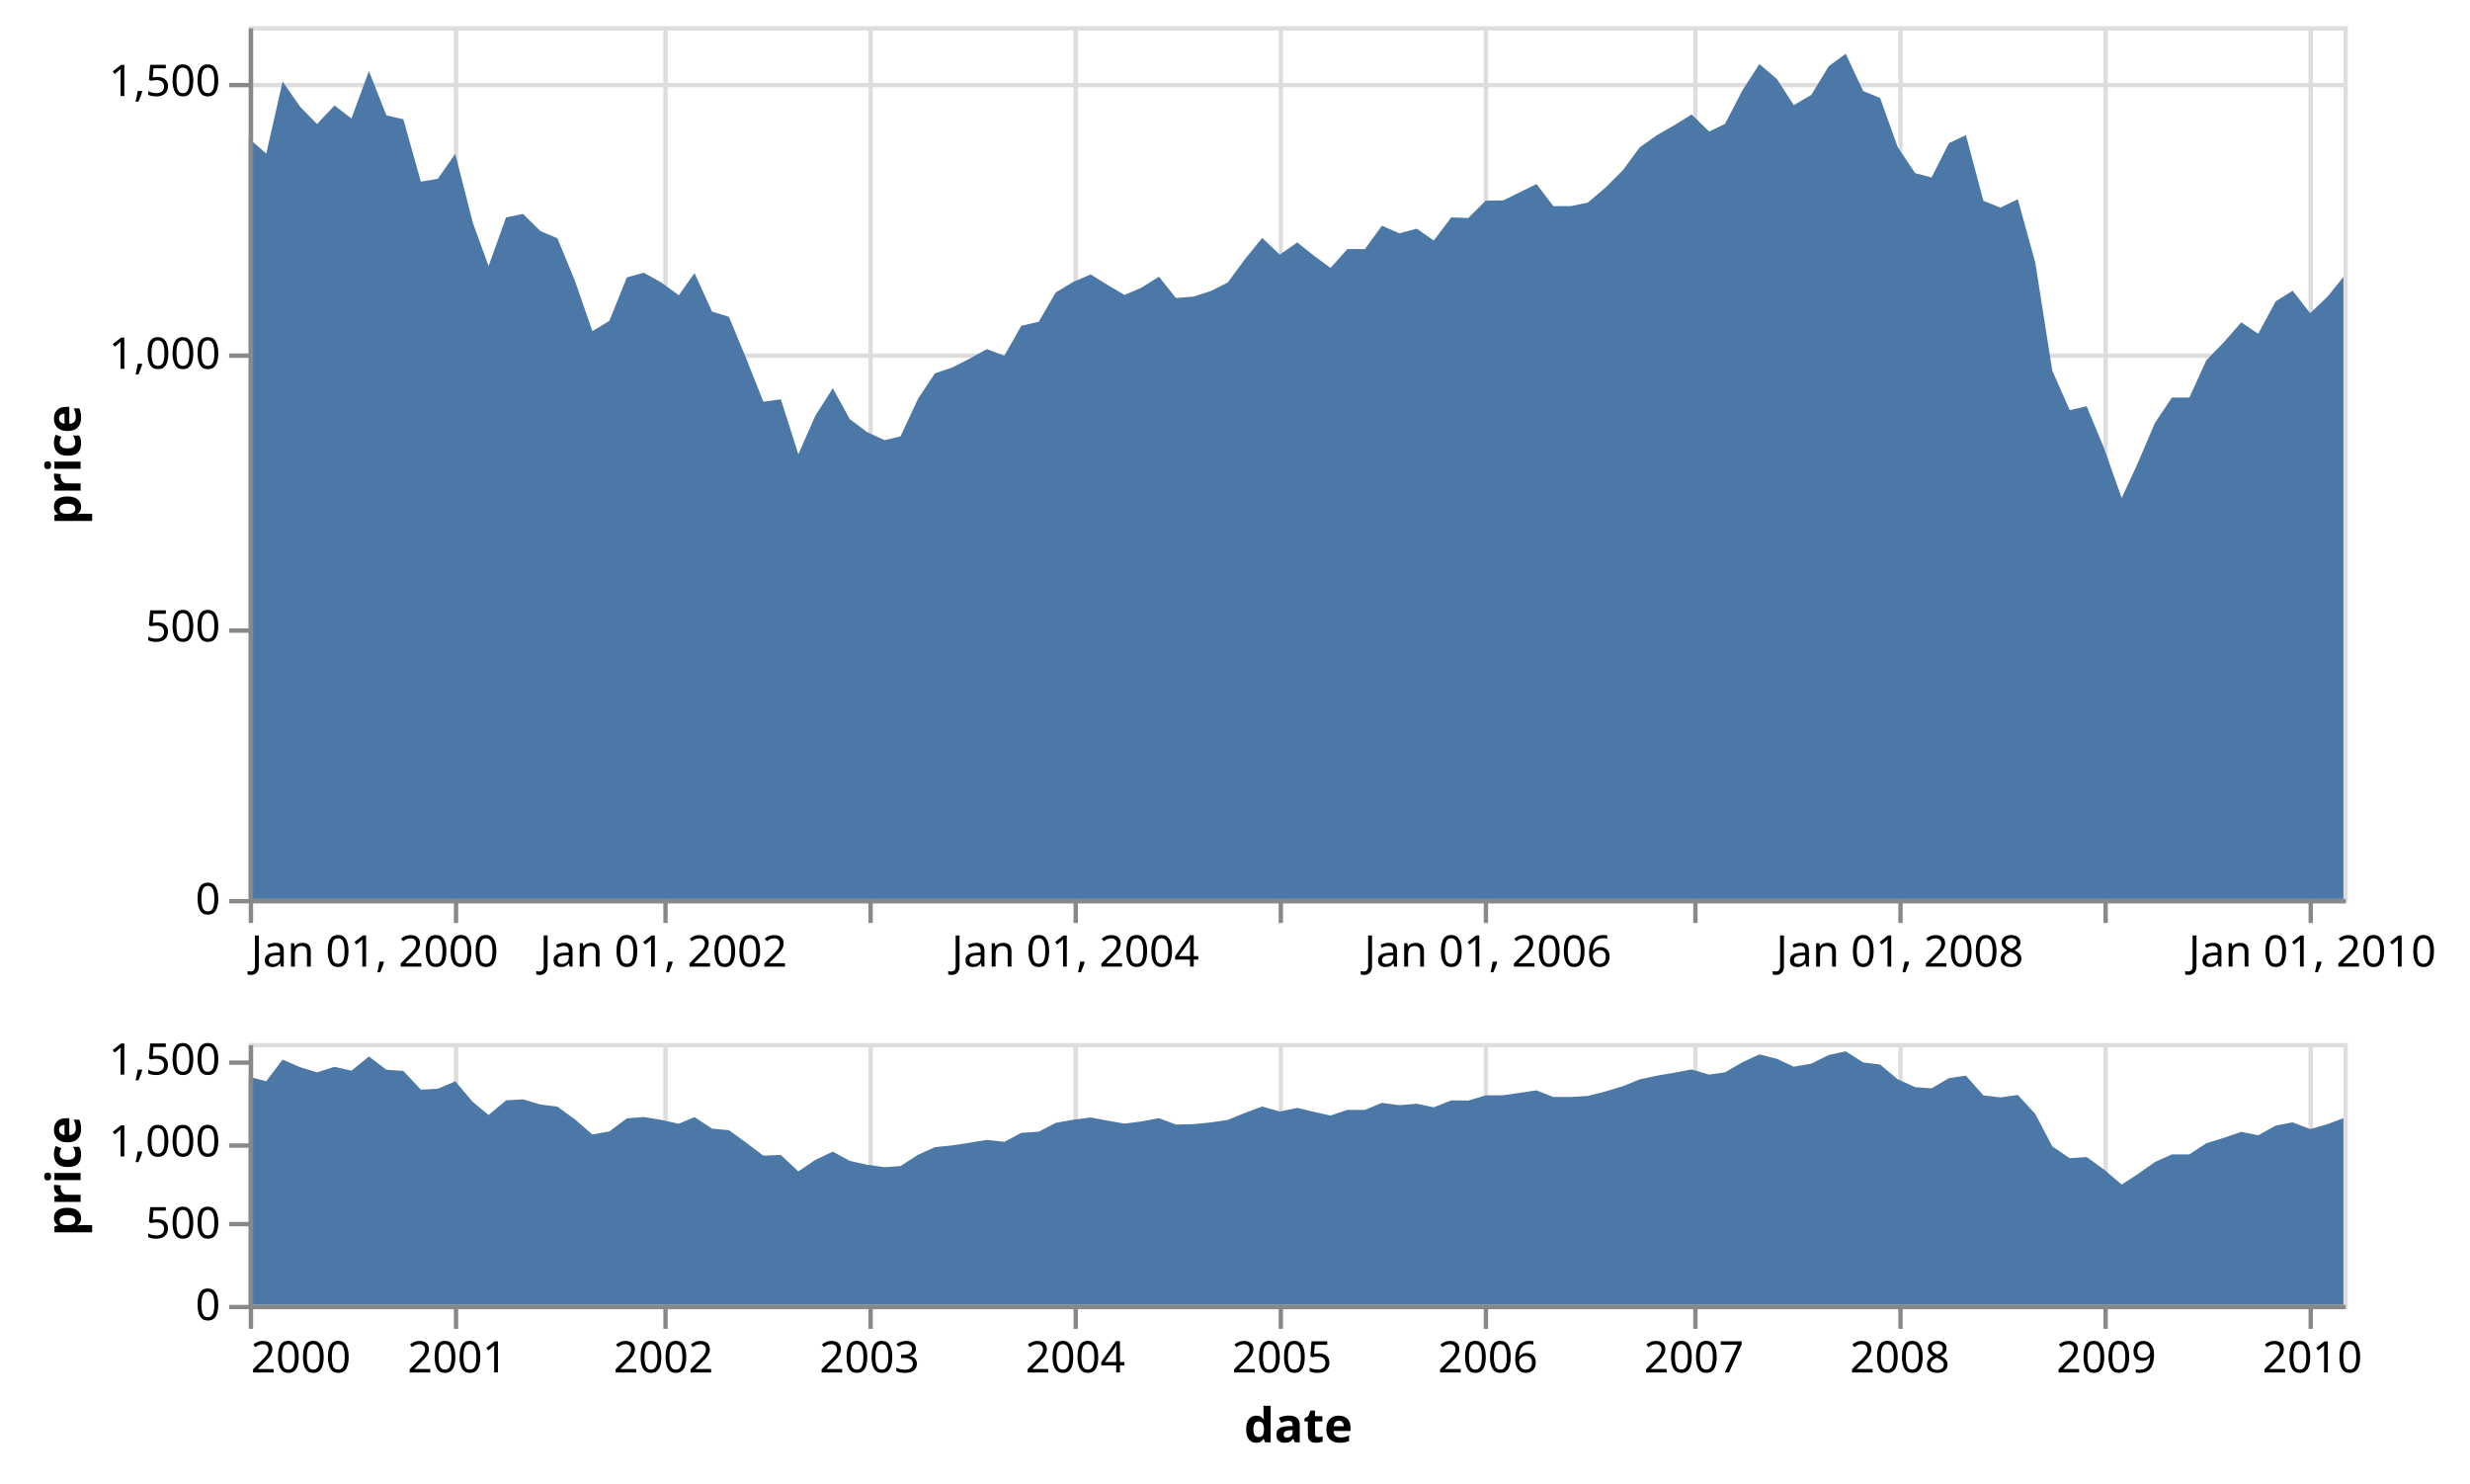
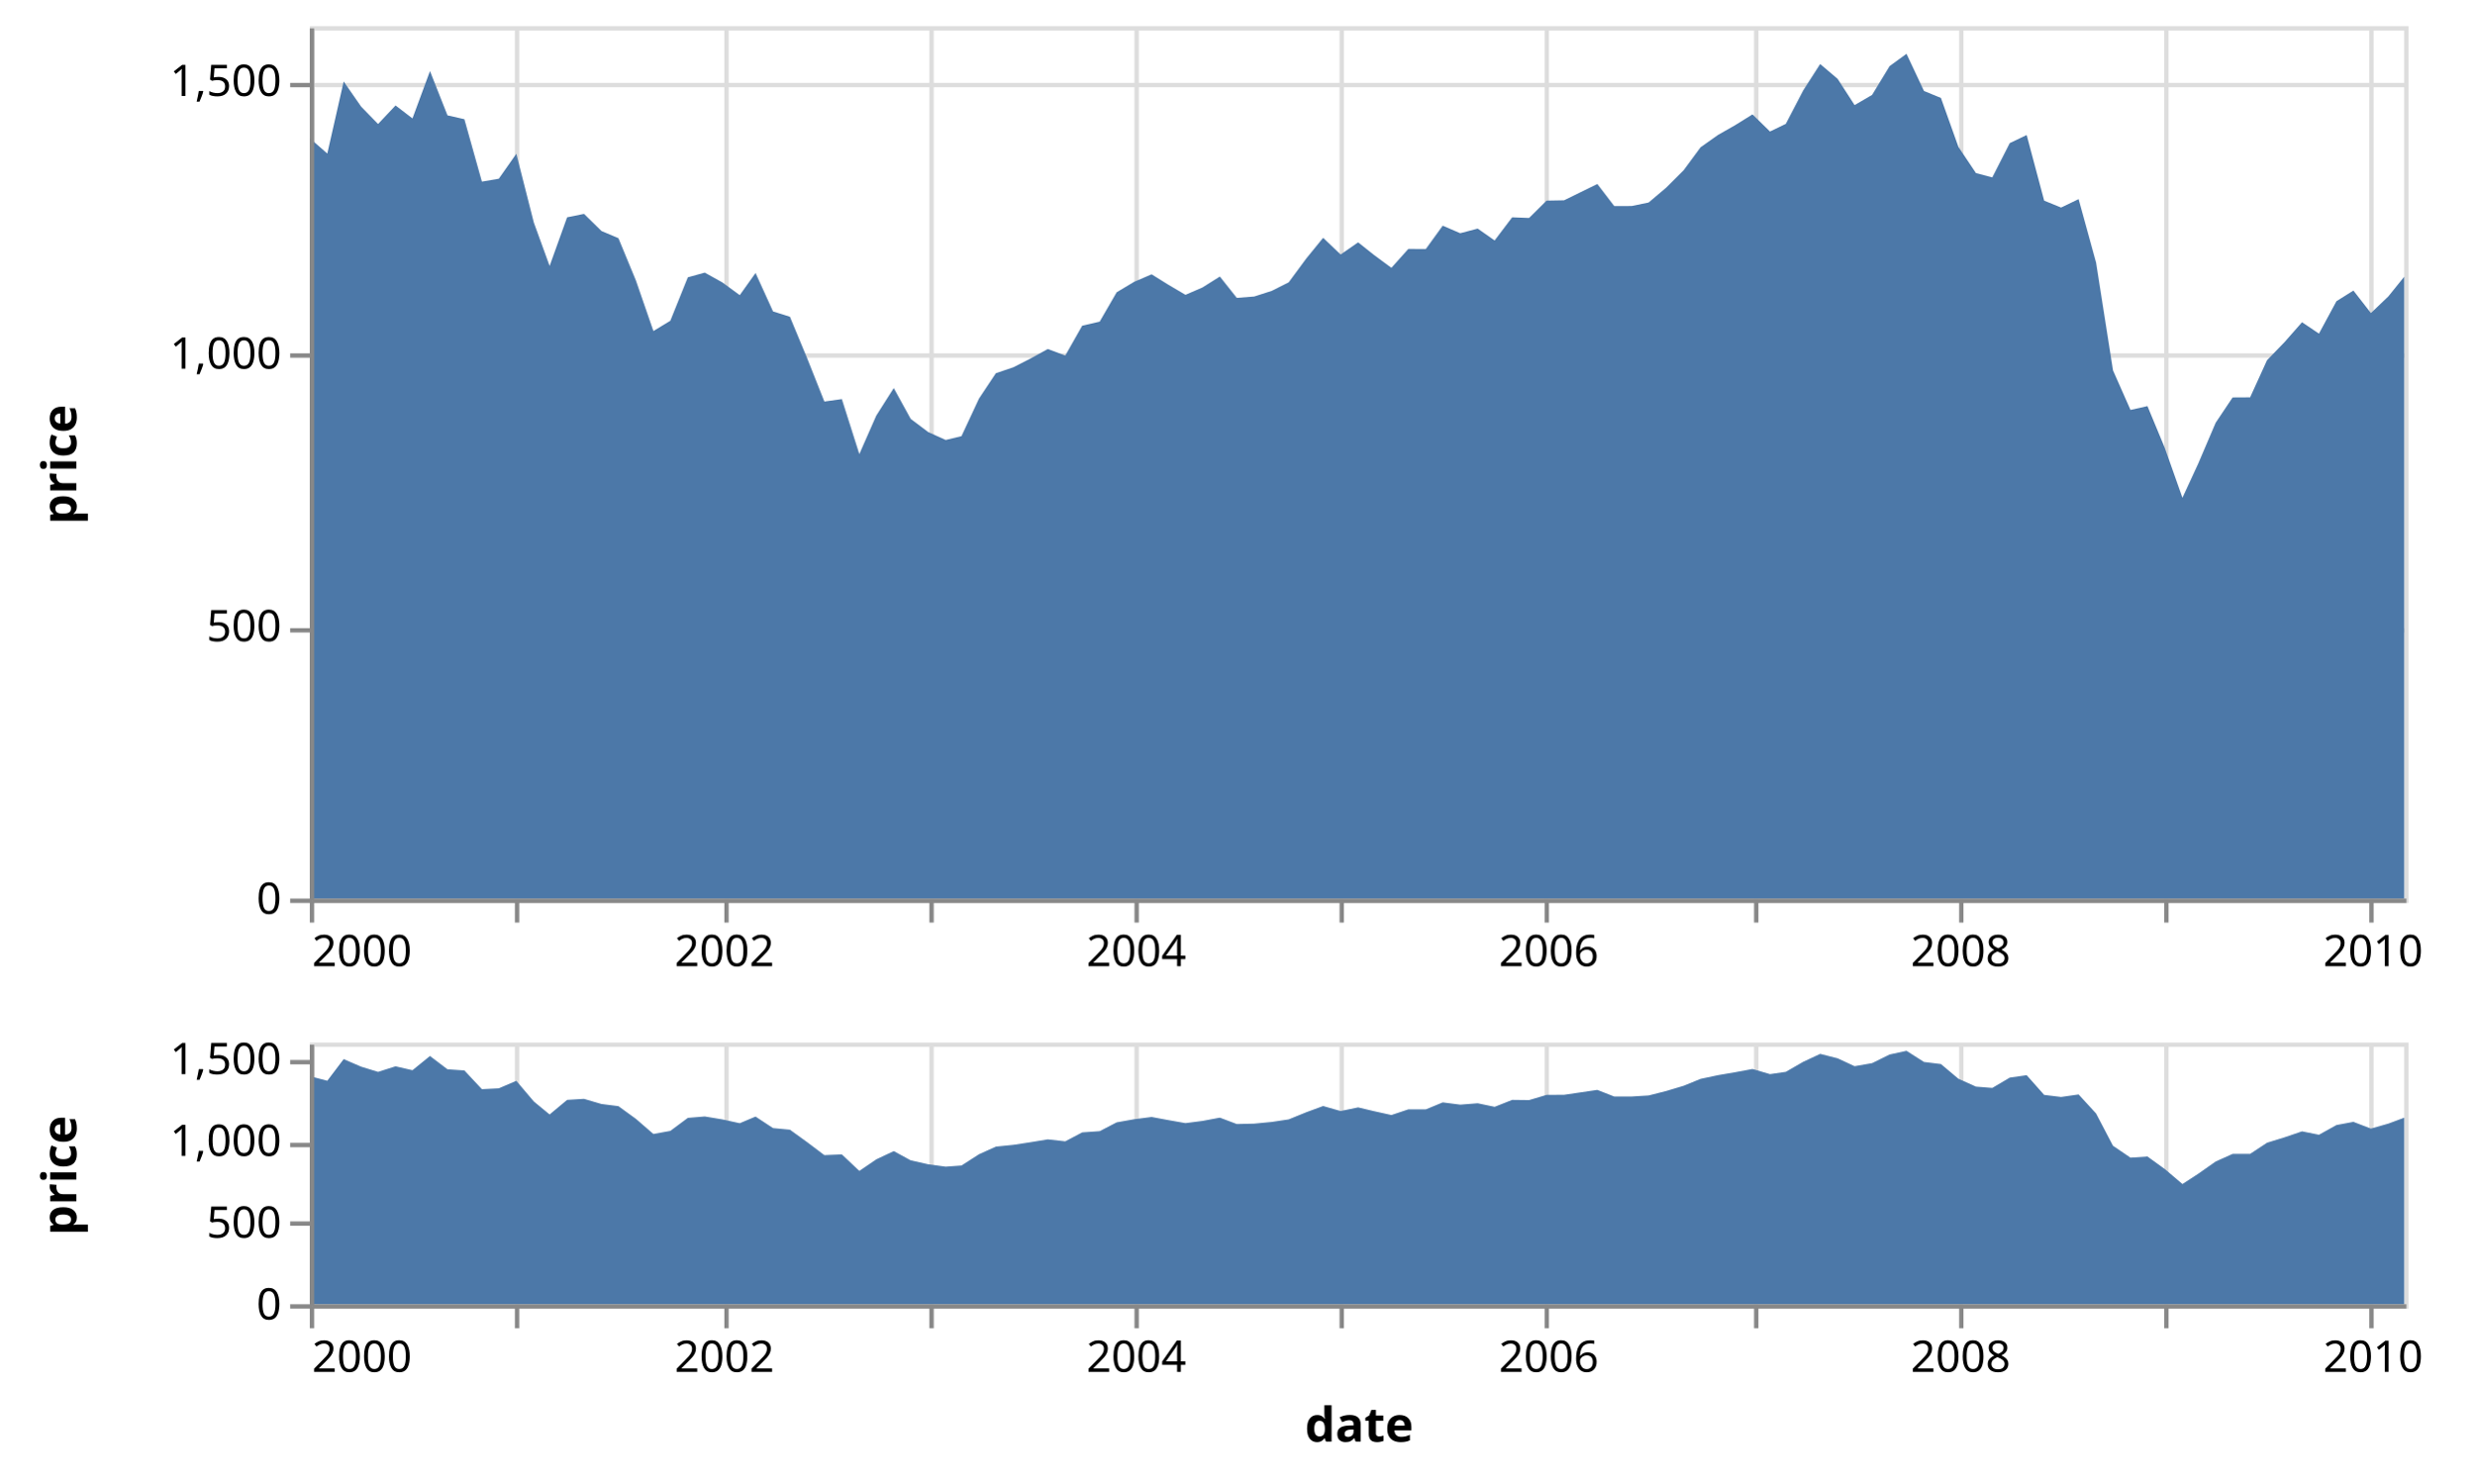
- <svg xmlns="http://www.w3.org/2000/svg" class="marks" width="566" height="340" viewBox="0 0 566 340" version="1.1">
+ <svg xmlns="http://www.w3.org/2000/svg" class="marks" width="567" height="340" viewBox="0 0 567 340" version="1.1">
  <defs>
    <clipPath id="clip1">
      <rect x="0" y="0" width="480" height="200" />
    </clipPath>
    <clipPath id="clip2">
      <rect x="0" y="0" width="480" height="60" />
    </clipPath>
    <clipPath id="clip3">
      <rect x="0" y="0" width="480" height="60" />
    </clipPath>
  </defs>
-   <g transform="translate(57,6)">
+   <g transform="translate(71,6)">
    <g class="mark-group role-frame root">
      <g transform="translate(0,0)">
        <path class="background" d="M0,0h480v0h-480Z" style="fill: none;" />
        <g>
          <g class="mark-group role-scope concat_0_group">
            <g transform="translate(0,0)">
              <path class="background" d="M0.5,0.5h480v200h-480Z" style="fill: none; stroke: #ddd;" />
              <g>
                <g class="mark-group role-axis">
                  <g transform="translate(0.5,200.5)">
                    <path class="background" d="M0,0h0v0h0Z" style="pointer-events: none; fill: none;" />
                    <g>
                      <g class="mark-rule role-axis-grid" style="pointer-events: none;">
                        <line transform="translate(0,-200)" x2="0" y2="200" style="fill: none; stroke: #ddd; stroke-width: 1; opacity: 1;" />
                        <line transform="translate(47,-200)" x2="0" y2="200" style="fill: none; stroke: #ddd; stroke-width: 1; opacity: 1;" />
                        <line transform="translate(95,-200)" x2="0" y2="200" style="fill: none; stroke: #ddd; stroke-width: 1; opacity: 1;" />
                        <line transform="translate(142,-200)" x2="0" y2="200" style="fill: none; stroke: #ddd; stroke-width: 1; opacity: 1;" />
                        <line transform="translate(189,-200)" x2="0" y2="200" style="fill: none; stroke: #ddd; stroke-width: 1; opacity: 1;" />
                        <line transform="translate(236,-200)" x2="0" y2="200" style="fill: none; stroke: #ddd; stroke-width: 1; opacity: 1;" />
                        <line transform="translate(283,-200)" x2="0" y2="200" style="fill: none; stroke: #ddd; stroke-width: 1; opacity: 1;" />
                        <line transform="translate(331,-200)" x2="0" y2="200" style="fill: none; stroke: #ddd; stroke-width: 1; opacity: 1;" />
                        <line transform="translate(378,-200)" x2="0" y2="200" style="fill: none; stroke: #ddd; stroke-width: 1; opacity: 1;" />
                        <line transform="translate(425,-200)" x2="0" y2="200" style="fill: none; stroke: #ddd; stroke-width: 1; opacity: 1;" />
                        <line transform="translate(472,-200)" x2="0" y2="200" style="fill: none; stroke: #ddd; stroke-width: 1; opacity: 1;" />
                      </g>
                    </g>
                  </g>
                </g>
                <g class="mark-group role-axis">
                  <g transform="translate(0.5,0.5)">
                    <path class="background" d="M0,0h0v0h0Z" style="pointer-events: none; fill: none;" />
                    <g>
                      <g class="mark-rule role-axis-grid" style="pointer-events: none;">
                        <line transform="translate(0,200)" x2="480" y2="0" style="fill: none; stroke: #ddd; stroke-width: 1; opacity: 1;" />
                        <line transform="translate(0,138)" x2="480" y2="0" style="fill: none; stroke: #ddd; stroke-width: 1; opacity: 1;" />
                        <line transform="translate(0,75)" x2="480" y2="0" style="fill: none; stroke: #ddd; stroke-width: 1; opacity: 1;" />
                        <line transform="translate(0,13)" x2="480" y2="0" style="fill: none; stroke: #ddd; stroke-width: 1; opacity: 1;" />
                      </g>
                    </g>
                  </g>
                </g>
                <g class="mark-area role-mark concat_0_marks" clip-path="url(#clip1)">
                  <path d="M480,57.444L476.379,61.939L472.371,65.766L468.362,60.613L464.477,63.046L460.469,70.476L456.589,67.865L452.581,72.422L448.572,76.565L444.693,85.085L440.684,85.108L436.805,90.899L432.802,100.266L429.181,108.114L425.172,96.765L421.164,87.094L417.279,87.97L413.27,78.906L409.391,54.205L405.383,39.646L401.374,41.577L397.495,40L393.486,24.952L389.607,26.801L385.603,34.662L381.853,33.671L377.845,27.681L373.836,16.455L369.952,14.857L365.943,6.327L362.064,9.156L358.055,15.751L354.046,18.091L350.167,12.081L346.158,8.673L342.279,14.704L338.276,22.393L334.655,24.148L330.647,20.22L326.638,22.713L322.759,24.921L318.745,27.757L314.865,33.019L310.857,37.023L306.848,40.417L302.969,41.225L298.96,41.239L295.086,36.174L291.078,38.141L287.457,39.917L283.448,39.99L279.44,43.964L275.56,43.815L271.546,49.124L267.667,46.399L263.658,47.459L259.65,45.727L255.77,51.084L251.762,51.062L247.888,55.394L243.879,52.426L240.259,49.55L236.25,52.341L232.241,48.51L228.362,53.273L224.348,58.725L220.469,60.678L216.46,61.97L212.452,62.285L208.572,57.395L204.564,59.915L200.69,61.588L196.681,59.224L192.931,56.882L188.922,58.609L184.914,61.01L181.034,67.725L177.02,68.661L173.141,75.504L169.133,73.999L165.124,76.211L161.245,78.188L157.236,79.551L153.362,85.385L149.353,93.978L145.733,94.856L141.724,93.037L137.716,90.022L133.836,82.961L129.822,89.28L125.943,98.09L121.934,85.491L117.926,86.048L114.046,76.272L110.038,66.607L106.164,65.385L102.155,56.576L98.534,61.659L94.526,58.725L90.517,56.49L86.638,57.569L82.624,67.528L78.745,69.882L74.736,58.303L70.727,48.596L66.848,46.952L62.839,43.023L58.966,43.817L54.957,54.959L51.336,45.007L47.328,29.249L43.319,34.965L39.44,35.631L35.426,21.325L31.546,20.436L27.538,10.29L23.529,21.146L19.65,18.175L15.641,22.425L11.767,18.446L7.759,12.678L4.009,29.197L0,25.692L0,200L4.009,200L7.759,200L11.767,200L15.641,200L19.65,200L23.529,200L27.538,200L31.546,200L35.426,200L39.44,200L43.319,200L47.328,200L51.336,200L54.957,200L58.966,200L62.839,200L66.848,200L70.727,200L74.736,200L78.745,200L82.624,200L86.638,200L90.517,200L94.526,200L98.534,200L102.155,200L106.164,200L110.038,200L114.046,200L117.926,200L121.934,200L125.943,200L129.822,200L133.836,200L137.716,200L141.724,200L145.733,200L149.353,200L153.362,200L157.236,200L161.245,200L165.124,200L169.133,200L173.141,200L177.02,200L181.034,200L184.914,200L188.922,200L192.931,200L196.681,200L200.69,200L204.564,200L208.572,200L212.452,200L216.46,200L220.469,200L224.348,200L228.362,200L232.241,200L236.25,200L240.259,200L243.879,200L247.888,200L251.762,200L255.77,200L259.65,200L263.658,200L267.667,200L271.546,200L275.56,200L279.44,200L283.448,200L287.457,200L291.078,200L295.086,200L298.96,200L302.969,200L306.848,200L310.857,200L314.865,200L318.745,200L322.759,200L326.638,200L330.647,200L334.655,200L338.276,200L342.279,200L346.158,200L350.167,200L354.046,200L358.055,200L362.064,200L365.943,200L369.952,200L373.836,200L377.845,200L381.853,200L385.603,200L389.607,200L393.486,200L397.495,200L401.374,200L405.383,200L409.391,200L413.27,200L417.279,200L421.164,200L425.172,200L429.181,200L432.802,200L436.805,200L440.684,200L444.693,200L448.572,200L452.581,200L456.589,200L460.469,200L464.477,200L468.362,200L472.371,200L476.379,200L480,200Z" style="fill: #4c78a8;" />
                </g>
                <g class="mark-group role-axis">
                  <g transform="translate(0.5,200.5)">
                    <path class="background" d="M0,0h0v0h0Z" style="pointer-events: none; fill: none;" />
                    <g>
                      <g class="mark-rule role-axis-tick" style="pointer-events: none;">
                        <line transform="translate(0,0)" x2="0" y2="5" style="fill: none; stroke: #888; stroke-width: 1; opacity: 1;" />
                        <line transform="translate(47,0)" x2="0" y2="5" style="fill: none; stroke: #888; stroke-width: 1; opacity: 1;" />
                        <line transform="translate(95,0)" x2="0" y2="5" style="fill: none; stroke: #888; stroke-width: 1; opacity: 1;" />
                        <line transform="translate(142,0)" x2="0" y2="5" style="fill: none; stroke: #888; stroke-width: 1; opacity: 1;" />
                        <line transform="translate(189,0)" x2="0" y2="5" style="fill: none; stroke: #888; stroke-width: 1; opacity: 1;" />
                        <line transform="translate(236,0)" x2="0" y2="5" style="fill: none; stroke: #888; stroke-width: 1; opacity: 1;" />
                        <line transform="translate(283,0)" x2="0" y2="5" style="fill: none; stroke: #888; stroke-width: 1; opacity: 1;" />
                        <line transform="translate(331,0)" x2="0" y2="5" style="fill: none; stroke: #888; stroke-width: 1; opacity: 1;" />
                        <line transform="translate(378,0)" x2="0" y2="5" style="fill: none; stroke: #888; stroke-width: 1; opacity: 1;" />
                        <line transform="translate(425,0)" x2="0" y2="5" style="fill: none; stroke: #888; stroke-width: 1; opacity: 1;" />
                        <line transform="translate(472,0)" x2="0" y2="5" style="fill: none; stroke: #888; stroke-width: 1; opacity: 1;" />
                      </g>
                      <g class="mark-text role-axis-label" style="pointer-events: none;">
-                         <text text-anchor="start" transform="translate(0,15)" style="font: 10px sans-serif; fill: #000; opacity: 1;">Jan 01, 2000</text>
-                         <text text-anchor="middle" transform="translate(47.32759,15)" style="font: 10px sans-serif; fill: #000; opacity: 0;">Jan 01, 2001</text>
-                         <text text-anchor="middle" transform="translate(94.52586,15)" style="font: 10px sans-serif; fill: #000; opacity: 1;">Jan 01, 2002</text>
-                         <text text-anchor="middle" transform="translate(141.7241,15)" style="font: 10px sans-serif; fill: #000; opacity: 0;">Jan 01, 2003</text>
-                         <text text-anchor="middle" transform="translate(188.9224,15)" style="font: 10px sans-serif; fill: #000; opacity: 1;">Jan 01, 2004</text>
-                         <text text-anchor="middle" transform="translate(236.25,15)" style="font: 10px sans-serif; fill: #000; opacity: 0;">Jan 01, 2005</text>
-                         <text text-anchor="middle" transform="translate(283.4483,15)" style="font: 10px sans-serif; fill: #000; opacity: 1;">Jan 01, 2006</text>
-                         <text text-anchor="middle" transform="translate(330.6466,15)" style="font: 10px sans-serif; fill: #000; opacity: 0;">Jan 01, 2007</text>
-                         <text text-anchor="middle" transform="translate(377.8448,15)" style="font: 10px sans-serif; fill: #000; opacity: 1;">Jan 01, 2008</text>
-                         <text text-anchor="middle" transform="translate(425.1724,15)" style="font: 10px sans-serif; fill: #000; opacity: 0;">Jan 01, 2009</text>
-                         <text text-anchor="middle" transform="translate(472.3707,15)" style="font: 10px sans-serif; fill: #000; opacity: 1;">Jan 01, 2010</text>
+                         <text text-anchor="start" transform="translate(0,15)" style="font: 10px sans-serif; fill: #000; opacity: 1;">2000</text>
+                         <text text-anchor="middle" transform="translate(47.32759,15)" style="font: 10px sans-serif; fill: #000; opacity: 0;">2001</text>
+                         <text text-anchor="middle" transform="translate(94.52586,15)" style="font: 10px sans-serif; fill: #000; opacity: 1;">2002</text>
+                         <text text-anchor="middle" transform="translate(141.7241,15)" style="font: 10px sans-serif; fill: #000; opacity: 0;">2003</text>
+                         <text text-anchor="middle" transform="translate(188.9224,15)" style="font: 10px sans-serif; fill: #000; opacity: 1;">2004</text>
+                         <text text-anchor="middle" transform="translate(236.25,15)" style="font: 10px sans-serif; fill: #000; opacity: 0;">2005</text>
+                         <text text-anchor="middle" transform="translate(283.4483,15)" style="font: 10px sans-serif; fill: #000; opacity: 1;">2006</text>
+                         <text text-anchor="middle" transform="translate(330.6466,15)" style="font: 10px sans-serif; fill: #000; opacity: 0;">2007</text>
+                         <text text-anchor="middle" transform="translate(377.8448,15)" style="font: 10px sans-serif; fill: #000; opacity: 1;">2008</text>
+                         <text text-anchor="middle" transform="translate(425.1724,15)" style="font: 10px sans-serif; fill: #000; opacity: 0;">2009</text>
+                         <text text-anchor="middle" transform="translate(472.3707,15)" style="font: 10px sans-serif; fill: #000; opacity: 1;">2010</text>
                      </g>
                      <g class="mark-rule role-axis-domain" style="pointer-events: none;">
                        <line transform="translate(0,0)" x2="480" y2="0" style="fill: none; stroke: #888; stroke-width: 1; opacity: 1;" />
                      </g>
                    </g>
                  </g>
                </g>
                <g class="mark-group role-axis">
                  <g transform="translate(0.5,0.5)">
                    <path class="background" d="M0,0h0v0h0Z" style="pointer-events: none; fill: none;" />
                    <g>
                      <g class="mark-rule role-axis-tick" style="pointer-events: none;">
                        <line transform="translate(0,200)" x2="-5" y2="0" style="fill: none; stroke: #888; stroke-width: 1; opacity: 1;" />
                        <line transform="translate(0,138)" x2="-5" y2="0" style="fill: none; stroke: #888; stroke-width: 1; opacity: 1;" />
                        <line transform="translate(0,75)" x2="-5" y2="0" style="fill: none; stroke: #888; stroke-width: 1; opacity: 1;" />
                        <line transform="translate(0,13)" x2="-5" y2="0" style="fill: none; stroke: #888; stroke-width: 1; opacity: 1;" />
                      </g>
                      <g class="mark-text role-axis-label" style="pointer-events: none;">
                        <text text-anchor="end" transform="translate(-7,203)" style="font: 10px sans-serif; fill: #000; opacity: 1;">0</text>
                        <text text-anchor="end" transform="translate(-7,140.5)" style="font: 10px sans-serif; fill: #000; opacity: 1;">500</text>
                        <text text-anchor="end" transform="translate(-7,78)" style="font: 10px sans-serif; fill: #000; opacity: 1;">1,000</text>
                        <text text-anchor="end" transform="translate(-7,15.5)" style="font: 10px sans-serif; fill: #000; opacity: 1;">1,500</text>
                      </g>
                      <g class="mark-rule role-axis-domain" style="pointer-events: none;">
                        <line transform="translate(0,200)" x2="0" y2="-200" style="fill: none; stroke: #888; stroke-width: 1; opacity: 1;" />
                      </g>
                      <g class="mark-text role-axis-title" style="pointer-events: none;">
-                         <text text-anchor="middle" transform="translate(-37.02441,100) rotate(-90) translate(0,-2)" style="font: bold 11px sans-serif; fill: #000; opacity: 1;">price</text>
+                         <text text-anchor="middle" transform="translate(-52,100) rotate(-90) translate(0,-2)" style="font: bold 11px sans-serif; fill: #000; opacity: 1;">price</text>
                      </g>
                    </g>
                  </g>
                </g>
              </g>
            </g>
          </g>
          <g class="mark-group role-scope concat_1_group">
            <g transform="translate(0,233)">
              <path class="background" d="M0.5,0.5h480v60h-480Z" style="fill: none; stroke: #ddd;" />
              <g>
                <g class="mark-group role-axis">
                  <g transform="translate(0.5,60.5)">
                    <path class="background" d="M0,0h0v0h0Z" style="pointer-events: none; fill: none;" />
                    <g>
                      <g class="mark-rule role-axis-grid" style="pointer-events: none;">
                        <line transform="translate(0,-60)" x2="0" y2="60" style="fill: none; stroke: #ddd; stroke-width: 1; opacity: 1;" />
                        <line transform="translate(47,-60)" x2="0" y2="60" style="fill: none; stroke: #ddd; stroke-width: 1; opacity: 1;" />
                        <line transform="translate(95,-60)" x2="0" y2="60" style="fill: none; stroke: #ddd; stroke-width: 1; opacity: 1;" />
                        <line transform="translate(142,-60)" x2="0" y2="60" style="fill: none; stroke: #ddd; stroke-width: 1; opacity: 1;" />
                        <line transform="translate(189,-60)" x2="0" y2="60" style="fill: none; stroke: #ddd; stroke-width: 1; opacity: 1;" />
                        <line transform="translate(236,-60)" x2="0" y2="60" style="fill: none; stroke: #ddd; stroke-width: 1; opacity: 1;" />
                        <line transform="translate(283,-60)" x2="0" y2="60" style="fill: none; stroke: #ddd; stroke-width: 1; opacity: 1;" />
                        <line transform="translate(331,-60)" x2="0" y2="60" style="fill: none; stroke: #ddd; stroke-width: 1; opacity: 1;" />
                        <line transform="translate(378,-60)" x2="0" y2="60" style="fill: none; stroke: #ddd; stroke-width: 1; opacity: 1;" />
                        <line transform="translate(425,-60)" x2="0" y2="60" style="fill: none; stroke: #ddd; stroke-width: 1; opacity: 1;" />
                        <line transform="translate(472,-60)" x2="0" y2="60" style="fill: none; stroke: #ddd; stroke-width: 1; opacity: 1;" />
                      </g>
                    </g>
                  </g>
                </g>
                <g class="mark-rect role-mark brush_brush_bg" clip-path="url(#clip2)">
                  <path d="M0,0h0v0h0Z" style="fill: #333; fill-opacity: 0.125;" />
                </g>
                <g class="mark-area role-mark concat_1_marks">
                  <path d="M480,17.233L476.379,18.582L472.371,19.73L468.362,18.184L464.477,18.914L460.469,21.143L456.589,20.36L452.581,21.727L448.572,22.969L444.693,25.525L440.684,25.532L436.805,27.27L432.802,30.08L429.181,32.434L425.172,29.029L421.164,26.128L417.279,26.391L413.27,23.672L409.391,16.262L405.383,11.894L401.374,12.473L397.495,12L393.486,7.486L389.607,8.04L385.603,10.399L381.853,10.101L377.845,8.304L373.836,4.937L369.952,4.457L365.943,1.898L362.064,2.747L358.055,4.725L354.046,5.427L350.167,3.624L346.158,2.602L342.279,4.411L338.276,6.718L334.655,7.244L330.647,6.066L326.638,6.814L322.759,7.476L318.745,8.327L314.865,9.906L310.857,11.107L306.848,12.125L302.969,12.367L298.96,12.372L295.086,10.852L291.078,11.442L287.457,11.975L283.448,11.997L279.44,13.189L275.56,13.145L271.546,14.737L267.667,13.92L263.658,14.238L259.65,13.718L255.77,15.325L251.762,15.319L247.888,16.618L243.879,15.728L240.259,14.865L236.25,15.702L232.241,14.553L228.362,15.982L224.348,17.617L220.469,18.203L216.46,18.591L212.452,18.685L208.572,17.219L204.564,17.974L200.69,18.476L196.681,17.767L192.931,17.065L188.922,17.583L184.914,18.303L181.034,20.317L177.02,20.598L173.141,22.651L169.133,22.2L165.124,22.863L161.245,23.456L157.236,23.865L153.362,25.615L149.353,28.193L145.733,28.457L141.724,27.911L137.716,27.007L133.836,24.888L129.822,26.784L125.943,29.427L121.934,25.647L117.926,25.814L114.046,22.882L110.038,19.982L106.164,19.615L102.155,16.973L98.534,18.498L94.526,17.617L90.517,16.947L86.638,17.271L82.624,20.258L78.745,20.965L74.736,17.491L70.727,14.579L66.848,14.086L62.839,12.907L58.966,13.145L54.957,16.488L51.336,13.502L47.328,8.775L43.319,10.489L39.44,10.689L35.426,6.398L31.546,6.131L27.538,3.087L23.529,6.344L19.65,5.453L15.641,6.727L11.767,5.534L7.759,3.803L4.009,8.759L0,7.708L0,60L4.009,60L7.759,60L11.767,60L15.641,60L19.65,60L23.529,60L27.538,60L31.546,60L35.426,60L39.44,60L43.319,60L47.328,60L51.336,60L54.957,60L58.966,60L62.839,60L66.848,60L70.727,60L74.736,60L78.745,60L82.624,60L86.638,60L90.517,60L94.526,60L98.534,60L102.155,60L106.164,60L110.038,60L114.046,60L117.926,60L121.934,60L125.943,60L129.822,60L133.836,60L137.716,60L141.724,60L145.733,60L149.353,60L153.362,60L157.236,60L161.245,60L165.124,60L169.133,60L173.141,60L177.02,60L181.034,60L184.914,60L188.922,60L192.931,60L196.681,60L200.69,60L204.564,60L208.572,60L212.452,60L216.46,60L220.469,60L224.348,60L228.362,60L232.241,60L236.25,60L240.259,60L243.879,60L247.888,60L251.762,60L255.77,60L259.65,60L263.658,60L267.667,60L271.546,60L275.56,60L279.44,60L283.448,60L287.457,60L291.078,60L295.086,60L298.96,60L302.969,60L306.848,60L310.857,60L314.865,60L318.745,60L322.759,60L326.638,60L330.647,60L334.655,60L338.276,60L342.279,60L346.158,60L350.167,60L354.046,60L358.055,60L362.064,60L365.943,60L369.952,60L373.836,60L377.845,60L381.853,60L385.603,60L389.607,60L393.486,60L397.495,60L401.374,60L405.383,60L409.391,60L413.27,60L417.279,60L421.164,60L425.172,60L429.181,60L432.802,60L436.805,60L440.684,60L444.693,60L448.572,60L452.581,60L456.589,60L460.469,60L464.477,60L468.362,60L472.371,60L476.379,60L480,60Z" style="fill: #4c78a8;" />
                </g>
                <g class="mark-rect role-mark brush_brush" clip-path="url(#clip3)">
                  <path d="M0,0h0v0h0Z" style="fill: none;" />
                </g>
                <g class="mark-group role-axis">
                  <g transform="translate(0.5,60.5)">
                    <path class="background" d="M0,0h0v0h0Z" style="pointer-events: none; fill: none;" />
                    <g>
                      <g class="mark-rule role-axis-tick" style="pointer-events: none;">
                        <line transform="translate(0,0)" x2="0" y2="5" style="fill: none; stroke: #888; stroke-width: 1; opacity: 1;" />
                        <line transform="translate(47,0)" x2="0" y2="5" style="fill: none; stroke: #888; stroke-width: 1; opacity: 1;" />
                        <line transform="translate(95,0)" x2="0" y2="5" style="fill: none; stroke: #888; stroke-width: 1; opacity: 1;" />
                        <line transform="translate(142,0)" x2="0" y2="5" style="fill: none; stroke: #888; stroke-width: 1; opacity: 1;" />
                        <line transform="translate(189,0)" x2="0" y2="5" style="fill: none; stroke: #888; stroke-width: 1; opacity: 1;" />
                        <line transform="translate(236,0)" x2="0" y2="5" style="fill: none; stroke: #888; stroke-width: 1; opacity: 1;" />
                        <line transform="translate(283,0)" x2="0" y2="5" style="fill: none; stroke: #888; stroke-width: 1; opacity: 1;" />
                        <line transform="translate(331,0)" x2="0" y2="5" style="fill: none; stroke: #888; stroke-width: 1; opacity: 1;" />
                        <line transform="translate(378,0)" x2="0" y2="5" style="fill: none; stroke: #888; stroke-width: 1; opacity: 1;" />
                        <line transform="translate(425,0)" x2="0" y2="5" style="fill: none; stroke: #888; stroke-width: 1; opacity: 1;" />
                        <line transform="translate(472,0)" x2="0" y2="5" style="fill: none; stroke: #888; stroke-width: 1; opacity: 1;" />
                      </g>
                      <g class="mark-text role-axis-label" style="pointer-events: none;">
                        <text text-anchor="start" transform="translate(0,15)" style="font: 10px sans-serif; fill: #000; opacity: 1;">2000</text>
-                         <text text-anchor="middle" transform="translate(47.32759,15)" style="font: 10px sans-serif; fill: #000; opacity: 1;">2001</text>
+                         <text text-anchor="middle" transform="translate(47.32759,15)" style="font: 10px sans-serif; fill: #000; opacity: 0;">2001</text>
                        <text text-anchor="middle" transform="translate(94.52586,15)" style="font: 10px sans-serif; fill: #000; opacity: 1;">2002</text>
-                         <text text-anchor="middle" transform="translate(141.7241,15)" style="font: 10px sans-serif; fill: #000; opacity: 1;">2003</text>
+                         <text text-anchor="middle" transform="translate(141.7241,15)" style="font: 10px sans-serif; fill: #000; opacity: 0;">2003</text>
                        <text text-anchor="middle" transform="translate(188.9224,15)" style="font: 10px sans-serif; fill: #000; opacity: 1;">2004</text>
-                         <text text-anchor="middle" transform="translate(236.25,15)" style="font: 10px sans-serif; fill: #000; opacity: 1;">2005</text>
+                         <text text-anchor="middle" transform="translate(236.25,15)" style="font: 10px sans-serif; fill: #000; opacity: 0;">2005</text>
                        <text text-anchor="middle" transform="translate(283.4483,15)" style="font: 10px sans-serif; fill: #000; opacity: 1;">2006</text>
-                         <text text-anchor="middle" transform="translate(330.6466,15)" style="font: 10px sans-serif; fill: #000; opacity: 1;">2007</text>
+                         <text text-anchor="middle" transform="translate(330.6466,15)" style="font: 10px sans-serif; fill: #000; opacity: 0;">2007</text>
                        <text text-anchor="middle" transform="translate(377.8448,15)" style="font: 10px sans-serif; fill: #000; opacity: 1;">2008</text>
-                         <text text-anchor="middle" transform="translate(425.1724,15)" style="font: 10px sans-serif; fill: #000; opacity: 1;">2009</text>
+                         <text text-anchor="middle" transform="translate(425.1724,15)" style="font: 10px sans-serif; fill: #000; opacity: 0;">2009</text>
                        <text text-anchor="middle" transform="translate(472.3707,15)" style="font: 10px sans-serif; fill: #000; opacity: 1;">2010</text>
                      </g>
                      <g class="mark-rule role-axis-domain" style="pointer-events: none;">
                        <line transform="translate(0,0)" x2="480" y2="0" style="fill: none; stroke: #888; stroke-width: 1; opacity: 1;" />
                      </g>
                      <g class="mark-text role-axis-title" style="pointer-events: none;">
                        <text text-anchor="middle" transform="translate(240,31)" style="font: bold 11px sans-serif; fill: #000; opacity: 1;">date</text>
                      </g>
                    </g>
                  </g>
                </g>
                <g class="mark-group role-axis">
                  <g transform="translate(0.5,0.5)">
                    <path class="background" d="M0,0h0v0h0Z" style="pointer-events: none; fill: none;" />
                    <g>
                      <g class="mark-rule role-axis-tick" style="pointer-events: none;">
                        <line transform="translate(0,60)" x2="-5" y2="0" style="fill: none; stroke: #888; stroke-width: 1; opacity: 1;" />
                        <line transform="translate(0,41)" x2="-5" y2="0" style="fill: none; stroke: #888; stroke-width: 1; opacity: 1;" />
                        <line transform="translate(0,23)" x2="-5" y2="0" style="fill: none; stroke: #888; stroke-width: 1; opacity: 1;" />
                        <line transform="translate(0,4)" x2="-5" y2="0" style="fill: none; stroke: #888; stroke-width: 1; opacity: 1;" />
                      </g>
                      <g class="mark-text role-axis-label" style="pointer-events: none;">
                        <text text-anchor="end" transform="translate(-7,63)" style="font: 10px sans-serif; fill: #000; opacity: 1;">0</text>
                        <text text-anchor="end" transform="translate(-7,44.25)" style="font: 10px sans-serif; fill: #000; opacity: 1;">500</text>
                        <text text-anchor="end" transform="translate(-7,25.5)" style="font: 10px sans-serif; fill: #000; opacity: 1;">1,000</text>
                        <text text-anchor="end" transform="translate(-7,6.75)" style="font: 10px sans-serif; fill: #000; opacity: 1;">1,500</text>
                      </g>
                      <g class="mark-rule role-axis-domain" style="pointer-events: none;">
                        <line transform="translate(0,60)" x2="0" y2="-60" style="fill: none; stroke: #888; stroke-width: 1; opacity: 1;" />
                      </g>
                      <g class="mark-text role-axis-title" style="pointer-events: none;">
-                         <text text-anchor="middle" transform="translate(-37.02441,30) rotate(-90) translate(0,-2)" style="font: bold 11px sans-serif; fill: #000; opacity: 1;">price</text>
+                         <text text-anchor="middle" transform="translate(-52,30) rotate(-90) translate(0,-2)" style="font: bold 11px sans-serif; fill: #000; opacity: 1;">price</text>
                      </g>
                    </g>
                  </g>
                </g>
              </g>
            </g>
          </g>
        </g>
      </g>
    </g>
  </g>
</svg>
